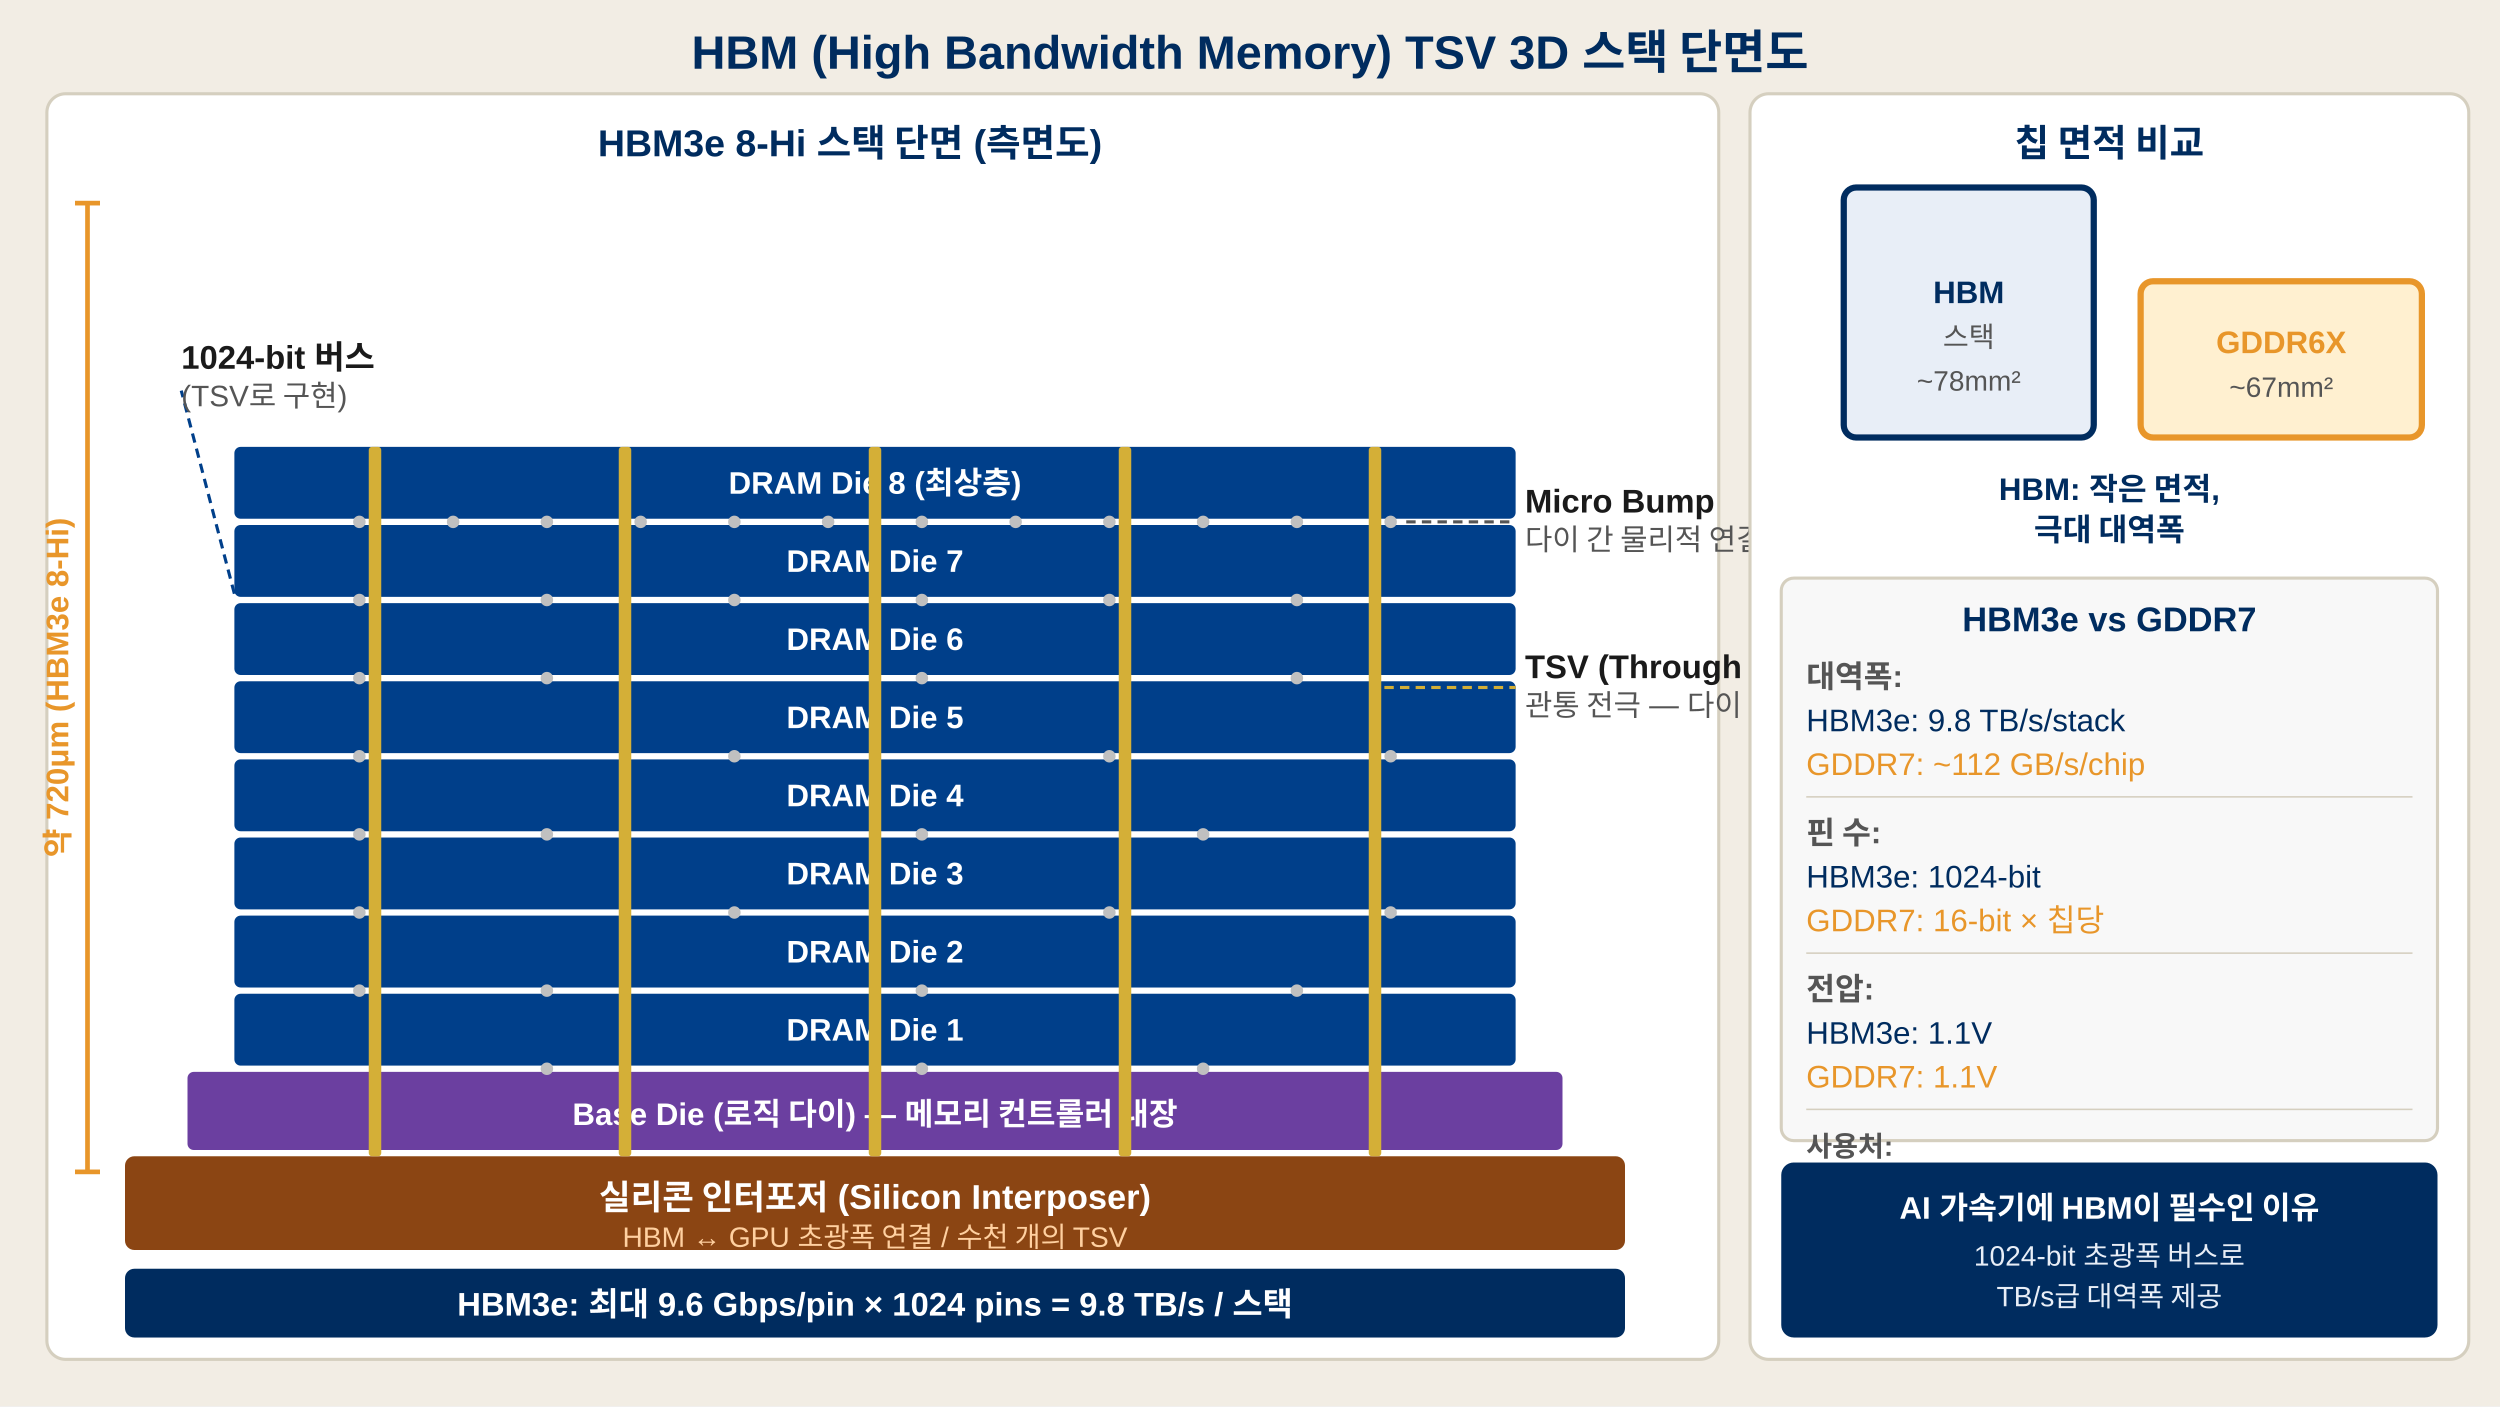
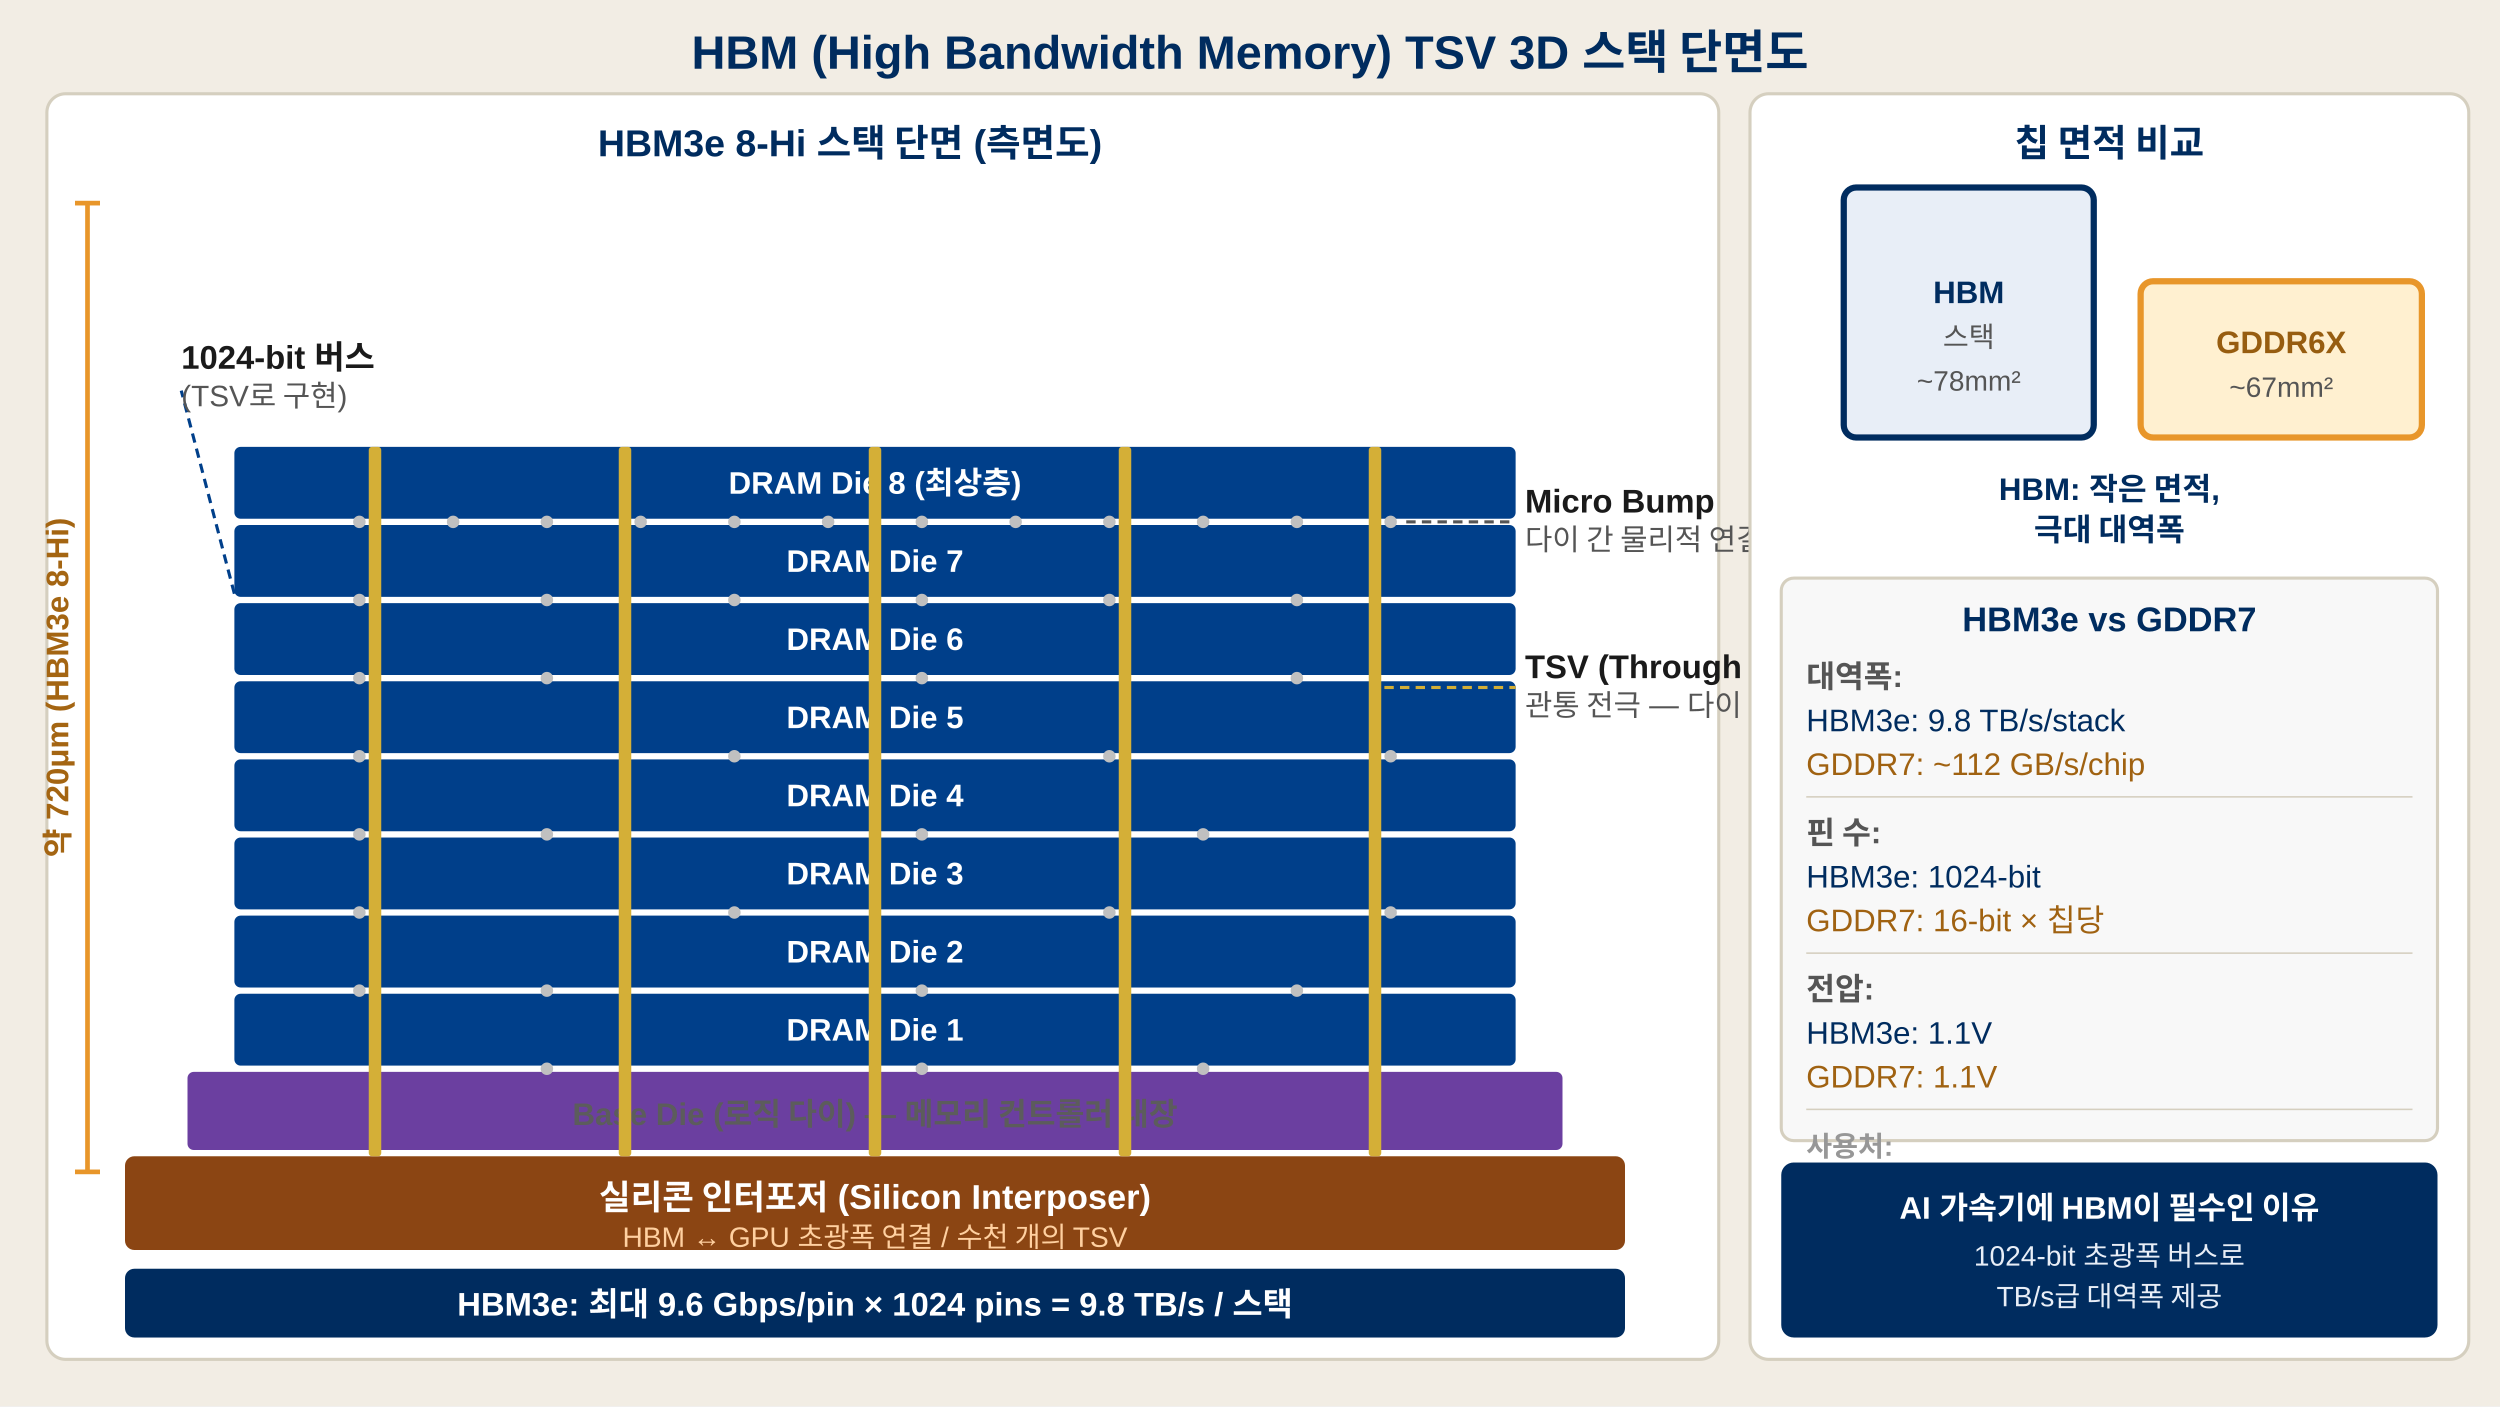
<svg xmlns="http://www.w3.org/2000/svg" width="800" height="450" viewBox="0 0 800 450" font-family="'Segoe UI', Arial, sans-serif">
  <style>
    .title { font-size: 15px; font-weight: 700; fill: #002C5F; }
    .section-title { font-size: 12px; font-weight: 700; fill: #002C5F; }
    .label { font-size: 10.5px; fill: #1A1A1A; }
    .label-small { font-size: 9.5px; fill: #555555; }
    .die-label { font-size: 10px; fill: #FFFFFF; font-weight: 600; }
  </style>
  <rect width="800" height="450" fill="#F2EDE4" />
  <text x="400" y="22" text-anchor="middle" class="title">HBM (High Bandwidth Memory) TSV 3D 스택 단면도</text>
  <rect x="15" y="30" width="535" height="405" fill="#FFFFFF" stroke="#D5CFBF" stroke-width="1" rx="6" />
  <text x="272" y="50" text-anchor="middle" class="section-title">HBM3e 8-Hi 스택 단면 (측면도)</text>
  <line x1="28" y1="65" x2="28" y2="375" stroke="#E8962A" stroke-width="1.5" />
  <line x1="24" y1="65" x2="32" y2="65" stroke="#E8962A" stroke-width="1.5" />
  <line x1="24" y1="375" x2="32" y2="375" stroke="#E8962A" stroke-width="1.5" />
-   <text x="22" y="220" text-anchor="middle" font-size="10" fill="#E8962A" font-weight="600" transform="rotate(-90,22,220)">약 720μm (HBM3e 8-Hi)</text>
+   <text x="22" y="220" text-anchor="middle" font-size="10" fill="#A46512" font-weight="600" transform="rotate(-90,22,220)">약 720μm (HBM3e 8-Hi)</text>
  <rect x="40" y="370" width="480" height="30" fill="#8B4513" rx="3" />
  <text x="280" y="387" text-anchor="middle" font-size="11" fill="#FFFFFF" font-weight="600">실리콘 인터포저 (Silicon Interposer)</text>
  <text x="280" y="399" text-anchor="middle" font-size="9" fill="#FFD0A0">HBM ↔ GPU 초광폭 연결 / 수천 개의 TSV</text>
  <rect x="60" y="343" width="440" height="25" fill="#6B3FA0" rx="2" />
-   <text x="280" y="360" text-anchor="middle" font-size="10" fill="#FFFFFF" font-weight="600">Base Die (로직 다이) — 메모리 컨트롤러 내장</text>
+   <text x="280" y="360" text-anchor="middle" font-size="10" fill="#5C5C5C" font-weight="600">Base Die (로직 다이) — 메모리 컨트롤러 내장</text>
  <rect x="75" y="318" width="410" height="23" fill="#003F8A" rx="2" />
  <text x="280" y="333" text-anchor="middle" class="die-label">DRAM Die 1</text>
  <rect x="75" y="293" width="410" height="23" fill="#003F8A" rx="2" />
  <text x="280" y="308" text-anchor="middle" class="die-label">DRAM Die 2</text>
  <rect x="75" y="268" width="410" height="23" fill="#003F8A" rx="2" />
  <text x="280" y="283" text-anchor="middle" class="die-label">DRAM Die 3</text>
  <rect x="75" y="243" width="410" height="23" fill="#003F8A" rx="2" />
  <text x="280" y="258" text-anchor="middle" class="die-label">DRAM Die 4</text>
  <rect x="75" y="218" width="410" height="23" fill="#003F8A" rx="2" />
  <text x="280" y="233" text-anchor="middle" class="die-label">DRAM Die 5</text>
  <rect x="75" y="193" width="410" height="23" fill="#003F8A" rx="2" />
  <text x="280" y="208" text-anchor="middle" class="die-label">DRAM Die 6</text>
  <rect x="75" y="168" width="410" height="23" fill="#003F8A" rx="2" />
  <text x="280" y="183" text-anchor="middle" class="die-label">DRAM Die 7</text>
  <rect x="75" y="143" width="410" height="23" fill="#003F8A" rx="2" />
  <text x="280" y="158" text-anchor="middle" class="die-label">DRAM Die 8 (최상층)</text>
  <circle cx="115" cy="167" r="2" fill="#C0C0C0" />
  <circle cx="145" cy="167" r="2" fill="#C0C0C0" />
  <circle cx="175" cy="167" r="2" fill="#C0C0C0" />
  <circle cx="205" cy="167" r="2" fill="#C0C0C0" />
  <circle cx="235" cy="167" r="2" fill="#C0C0C0" />
  <circle cx="265" cy="167" r="2" fill="#C0C0C0" />
  <circle cx="295" cy="167" r="2" fill="#C0C0C0" />
  <circle cx="325" cy="167" r="2" fill="#C0C0C0" />
  <circle cx="355" cy="167" r="2" fill="#C0C0C0" />
  <circle cx="385" cy="167" r="2" fill="#C0C0C0" />
  <circle cx="415" cy="167" r="2" fill="#C0C0C0" />
  <circle cx="445" cy="167" r="2" fill="#C0C0C0" />
  <circle cx="115" cy="192" r="2" fill="#C0C0C0" />
  <circle cx="175" cy="192" r="2" fill="#C0C0C0" />
  <circle cx="235" cy="192" r="2" fill="#C0C0C0" />
  <circle cx="295" cy="192" r="2" fill="#C0C0C0" />
  <circle cx="355" cy="192" r="2" fill="#C0C0C0" />
  <circle cx="415" cy="192" r="2" fill="#C0C0C0" />
  <circle cx="115" cy="217" r="2" fill="#C0C0C0" />
  <circle cx="175" cy="217" r="2" fill="#C0C0C0" />
  <circle cx="295" cy="217" r="2" fill="#C0C0C0" />
  <circle cx="415" cy="217" r="2" fill="#C0C0C0" />
  <circle cx="115" cy="242" r="2" fill="#C0C0C0" />
  <circle cx="235" cy="242" r="2" fill="#C0C0C0" />
  <circle cx="355" cy="242" r="2" fill="#C0C0C0" />
  <circle cx="445" cy="242" r="2" fill="#C0C0C0" />
  <circle cx="115" cy="267" r="2" fill="#C0C0C0" />
  <circle cx="175" cy="267" r="2" fill="#C0C0C0" />
  <circle cx="295" cy="267" r="2" fill="#C0C0C0" />
  <circle cx="385" cy="267" r="2" fill="#C0C0C0" />
  <circle cx="115" cy="292" r="2" fill="#C0C0C0" />
  <circle cx="235" cy="292" r="2" fill="#C0C0C0" />
  <circle cx="355" cy="292" r="2" fill="#C0C0C0" />
  <circle cx="445" cy="292" r="2" fill="#C0C0C0" />
  <circle cx="115" cy="317" r="2" fill="#C0C0C0" />
  <circle cx="175" cy="317" r="2" fill="#C0C0C0" />
  <circle cx="295" cy="317" r="2" fill="#C0C0C0" />
  <circle cx="415" cy="317" r="2" fill="#C0C0C0" />
  <circle cx="175" cy="342" r="2" fill="#C0C0C0" />
  <circle cx="295" cy="342" r="2" fill="#C0C0C0" />
  <circle cx="385" cy="342" r="2" fill="#C0C0C0" />
  <rect x="118" y="143" width="4" height="227" fill="#D4AF37" rx="1" />
  <rect x="118" y="370" width="4" height="0" fill="#FFD700" opacity="0.8" rx="1">
    <animate attributeName="y" values="370;143" dur="1.5s" repeatCount="indefinite" />
    <animate attributeName="height" values="0;227" dur="1.5s" repeatCount="indefinite" />
    <animate attributeName="opacity" values="0.8;0;0.8" dur="1.5s" repeatCount="indefinite" />
  </rect>
  <rect x="198" y="143" width="4" height="227" fill="#D4AF37" rx="1" />
  <rect x="198" y="370" width="4" height="0" fill="#FFD700" opacity="0.8" rx="1">
    <animate attributeName="y" values="370;143" dur="1.5s" begin="0.3s" repeatCount="indefinite" />
    <animate attributeName="height" values="0;227" dur="1.5s" begin="0.3s" repeatCount="indefinite" />
    <animate attributeName="opacity" values="0.8;0;0.8" dur="1.5s" begin="0.3s" repeatCount="indefinite" />
  </rect>
  <rect x="278" y="143" width="4" height="227" fill="#D4AF37" rx="1" />
  <rect x="278" y="370" width="4" height="0" fill="#FFD700" opacity="0.8" rx="1">
    <animate attributeName="y" values="370;143" dur="1.5s" begin="0.6s" repeatCount="indefinite" />
    <animate attributeName="height" values="0;227" dur="1.5s" begin="0.6s" repeatCount="indefinite" />
    <animate attributeName="opacity" values="0.8;0;0.8" dur="1.5s" begin="0.6s" repeatCount="indefinite" />
  </rect>
  <rect x="358" y="143" width="4" height="227" fill="#D4AF37" rx="1" />
  <rect x="358" y="370" width="4" height="0" fill="#FFD700" opacity="0.8" rx="1">
    <animate attributeName="y" values="370;143" dur="1.5s" begin="0.9s" repeatCount="indefinite" />
    <animate attributeName="height" values="0;227" dur="1.5s" begin="0.9s" repeatCount="indefinite" />
    <animate attributeName="opacity" values="0.8;0;0.8" dur="1.5s" begin="0.9s" repeatCount="indefinite" />
  </rect>
  <rect x="438" y="143" width="4" height="227" fill="#D4AF37" rx="1" />
  <rect x="438" y="370" width="4" height="0" fill="#FFD700" opacity="0.8" rx="1">
    <animate attributeName="y" values="370;143" dur="1.5s" begin="1.2s" repeatCount="indefinite" />
    <animate attributeName="height" values="0;227" dur="1.5s" begin="1.2s" repeatCount="indefinite" />
    <animate attributeName="opacity" values="0.8;0;0.8" dur="1.5s" begin="1.2s" repeatCount="indefinite" />
  </rect>
  <line x1="443" y1="220" x2="485" y2="220" stroke="#D4AF37" stroke-width="1" stroke-dasharray="3,2" />
-   <text x="488" y="217" class="label" fill="#D4AF37" font-weight="600">TSV (Through Silicon Via)</text>
+   <text x="488" y="217" class="label" fill="#8C721E" font-weight="600">TSV (Through Silicon Via)</text>
  <text x="488" y="229" class="label-small">관통 전극 — 다이 간 직통 연결</text>
  <line x1="450" y1="167" x2="485" y2="167" stroke="#555555" stroke-width="1" stroke-dasharray="3,2" />
  <text x="488" y="164" class="label" font-weight="600">Micro Bump</text>
  <text x="488" y="176" class="label-small">다이 간 물리적 연결점</text>
  <line x1="75" y1="190" x2="58" y2="125" stroke="#003F8A" stroke-width="1" stroke-dasharray="3,2" />
  <text x="58" y="118" class="label" fill="#003F8A" font-weight="600">1024-bit 버스</text>
  <text x="58" y="130" class="label-small">(TSV로 구현)</text>
  <rect x="40" y="406" width="480" height="22" fill="#002C5F" rx="3" />
  <text x="280" y="421" text-anchor="middle" font-size="10.5" fill="#FFFFFF" font-weight="600">HBM3e: 최대 9.6 Gbps/pin × 1024 pins = 9.8 TB/s / 스택</text>
  <rect x="560" y="30" width="230" height="405" fill="#FFFFFF" stroke="#D5CFBF" stroke-width="1" rx="6" />
  <text x="675" y="50" text-anchor="middle" class="section-title">칩 면적 비교</text>
  <rect x="590" y="60" width="80" height="80" fill="#E8EEF7" stroke="#002C5F" stroke-width="2" rx="4" />
  <text x="630" y="97" text-anchor="middle" font-size="10" fill="#002C5F" font-weight="700">HBM</text>
  <text x="630" y="111" text-anchor="middle" font-size="9" fill="#555555">스택</text>
  <text x="630" y="125" text-anchor="middle" font-size="9" fill="#555555">~78mm²</text>
  <rect x="685" y="90" width="90" height="50" fill="#FFF0D0" stroke="#E8962A" stroke-width="2" rx="4" />
-   <text x="730" y="113" text-anchor="middle" font-size="10" fill="#E8962A" font-weight="700">GDDR6X</text>
+   <text x="730" y="113" text-anchor="middle" font-size="10" fill="#975D10" font-weight="700">GDDR6X</text>
  <text x="730" y="127" text-anchor="middle" font-size="9" fill="#555555">~67mm²</text>
  <text x="675" y="160" text-anchor="middle" font-size="10" fill="#002C5F" font-weight="600">HBM: 작은 면적,</text>
  <text x="675" y="173" text-anchor="middle" font-size="10" fill="#002C5F" font-weight="600">극대 대역폭</text>
  <rect x="570" y="185" width="210" height="180" fill="#F8F8F8" stroke="#D5CFBF" stroke-width="1" rx="4" />
  <text x="675" y="202" text-anchor="middle" font-size="11" fill="#002C5F" font-weight="700">HBM3e vs GDDR7</text>
  <text x="578" y="220" font-size="10" fill="#555555" font-weight="600">대역폭:</text>
  <text x="578" y="234" font-size="10" fill="#002C5F">HBM3e: 9.8 TB/s/stack</text>
-   <text x="578" y="248" font-size="10" fill="#E8962A">GDDR7: ~112 GB/s/chip</text>
+   <text x="578" y="248" font-size="10" fill="#A06211">GDDR7: ~112 GB/s/chip</text>
  <line x1="578" y1="255" x2="772" y2="255" stroke="#D5CFBF" stroke-width="0.5" />
  <text x="578" y="270" font-size="10" fill="#555555" font-weight="600">핀 수:</text>
  <text x="578" y="284" font-size="10" fill="#002C5F">HBM3e: 1024-bit</text>
-   <text x="578" y="298" font-size="10" fill="#E8962A">GDDR7: 16-bit × 칩당</text>
+   <text x="578" y="298" font-size="10" fill="#A06211">GDDR7: 16-bit × 칩당</text>
  <line x1="578" y1="305" x2="772" y2="305" stroke="#D5CFBF" stroke-width="0.5" />
  <text x="578" y="320" font-size="10" fill="#555555" font-weight="600">전압:</text>
  <text x="578" y="334" font-size="10" fill="#002C5F">HBM3e: 1.1V</text>
-   <text x="578" y="348" font-size="10" fill="#E8962A">GDDR7: 1.1V</text>
+   <text x="578" y="348" font-size="10" fill="#A06211">GDDR7: 1.1V</text>
  <line x1="578" y1="355" x2="772" y2="355" stroke="#D5CFBF" stroke-width="0.5" />
-   <text x="578" y="370" font-size="9" fill="#555555" font-weight="600">사용처:</text>
-   <text x="578" y="382" font-size="9" fill="#002C5F">HBM: H100, A100, MI300X</text>
+   <text x="578" y="370" font-size="9" fill="#979797" font-weight="600">사용처:</text>
+   <text x="578" y="382" font-size="9" fill="#4099FF">HBM: H100, A100, MI300X</text>
  <text x="578" y="394" font-size="9" fill="#E8962A">GDDR7: RTX 5090, RX 9070</text>
  <rect x="570" y="372" width="210" height="56" fill="#002C5F" rx="4" />
  <text x="675" y="390" text-anchor="middle" font-size="10" fill="#FFFFFF" font-weight="700">AI 가속기에 HBM이 필수인 이유</text>
  <text x="675" y="405" text-anchor="middle" font-size="9" fill="#E8EEF7">1024-bit 초광폭 버스로</text>
  <text x="675" y="418" text-anchor="middle" font-size="9" fill="#E8EEF7">TB/s급 대역폭 제공</text>
</svg>
